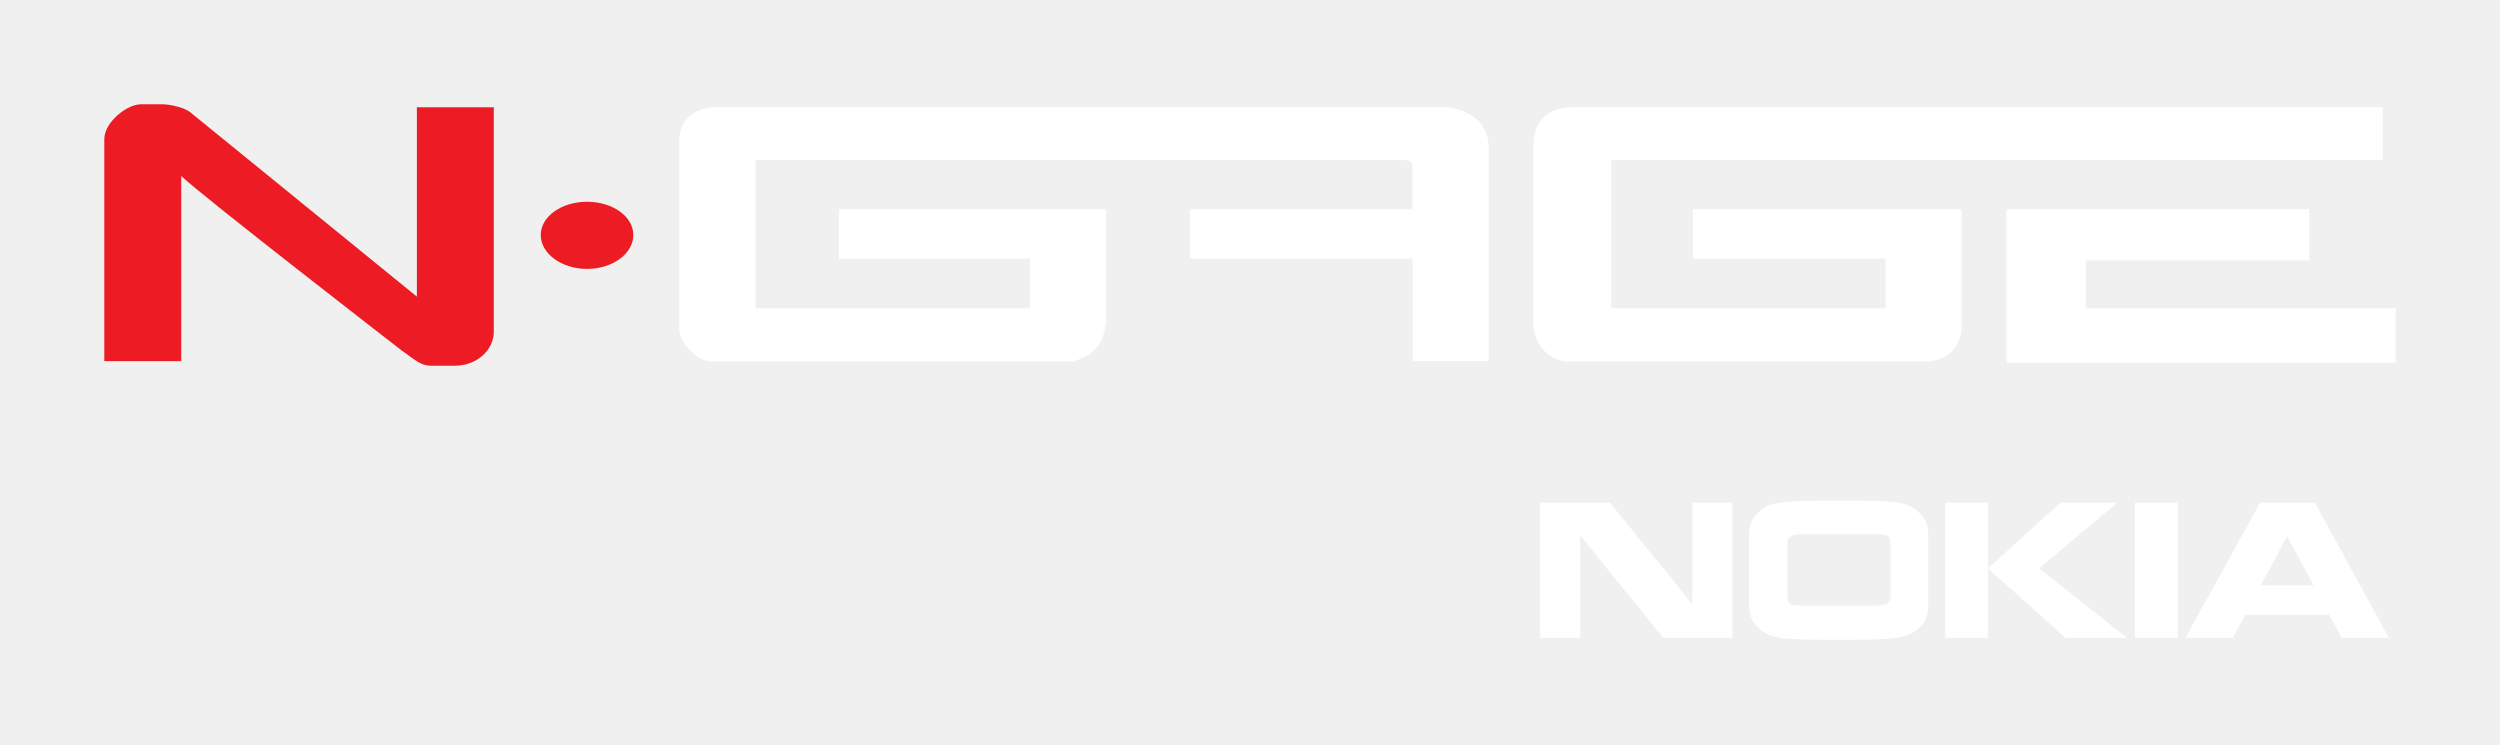
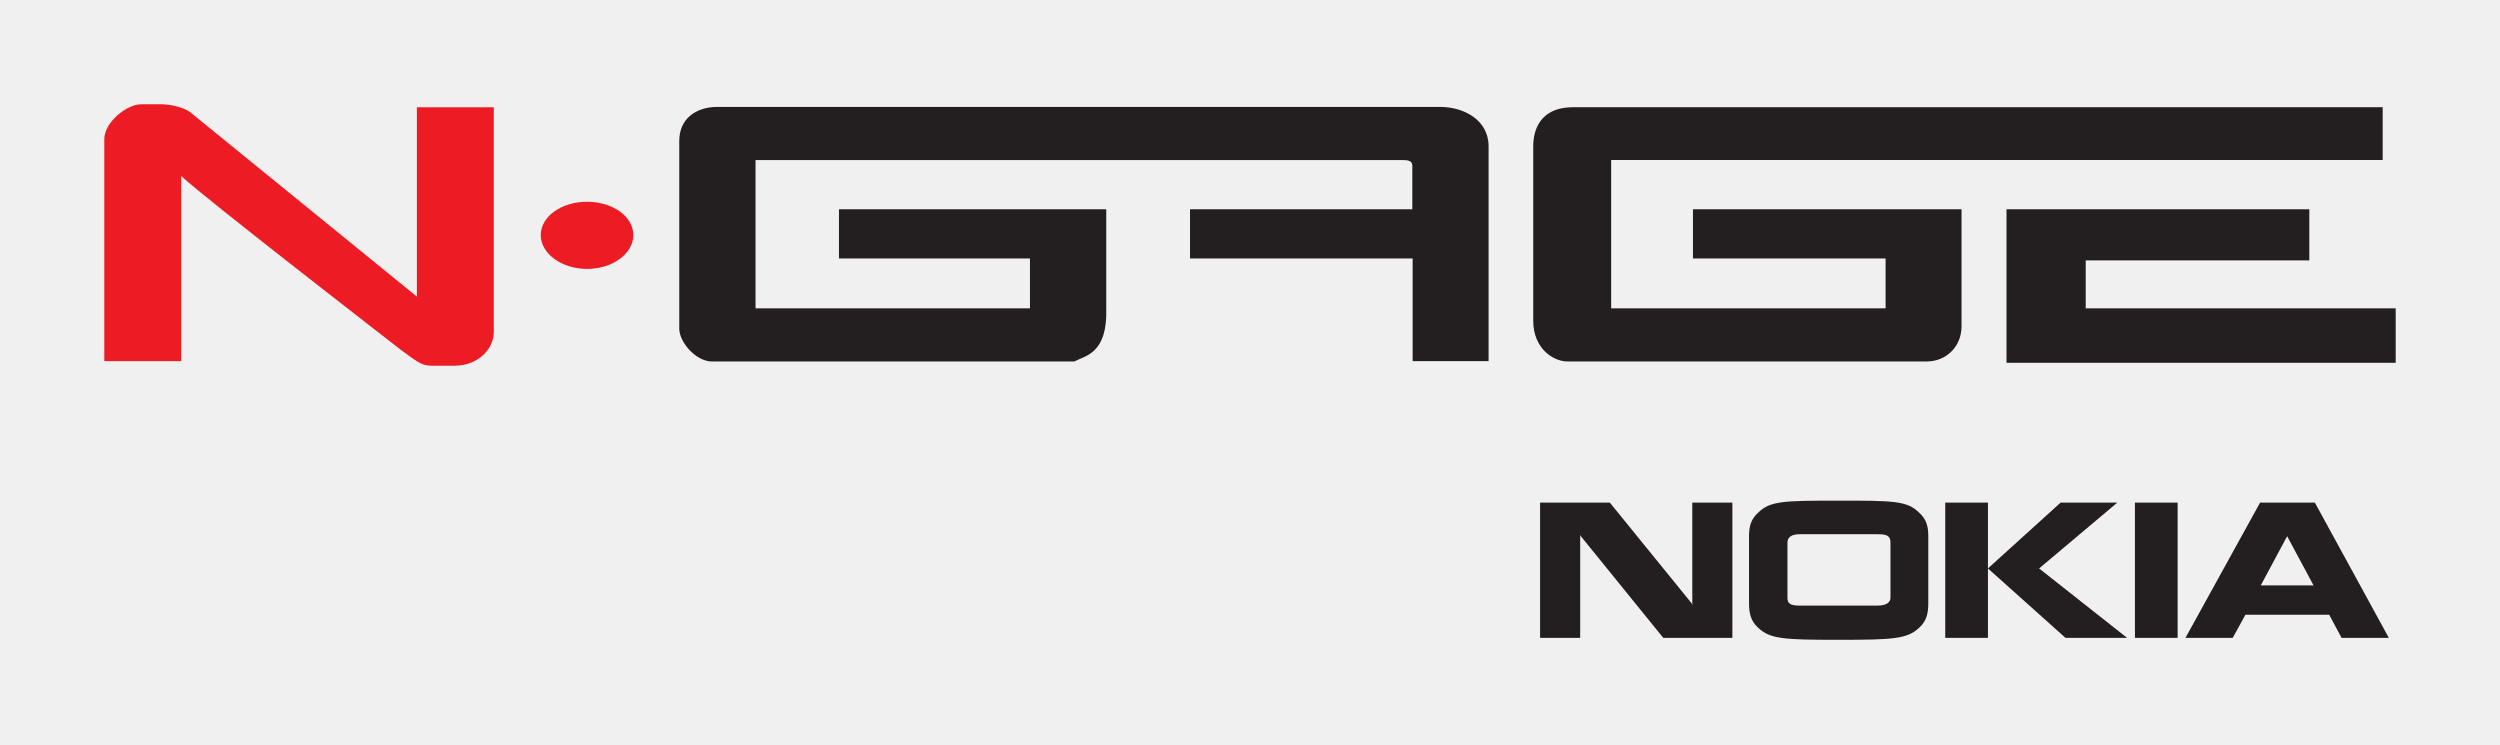
<svg xmlns="http://www.w3.org/2000/svg" height="71.344" width="239.688" version="1.1">
  <g fill-rule="evenodd" transform="translate(-230.1525,-496.7022)">
    <path d="m14.125,94.812c-1.324,0-3.5,1.71-3.5,3.344v21.281h7.375v-17.75c1.922,1.861,21.125,16.719,21.125,16.719,1.323,0.932,1.841,1.469,2.812,1.469h2.281c2.192,0,3.75-1.555,3.75-3.25v-21.531h-7.375v18.156l-21.781-17.719c-0.724-0.516-2.149-0.719-2.5-0.719h-2.188zm42.781,9.344c-2.44,0-4.438,1.41-4.438,3.188,0,1.779,1.998,3.25,4.438,3.25,2.46,0,4.438-1.471,4.438-3.25,0-1.778-1.977-3.188-4.438-3.188z" transform="translate(229.5275,411.8897)" fill="#ed1c24" />
-     <path d="m69.406,95.062c-2.088,0-3.656,1.161-3.656,3.25v18.062c0.041,1.283,1.605,3.072,3.094,3.094h34.781c1.055-0.56,3.187-0.741,3.062-5.062v-9.531h-25.625v4.719h18.312v4.781h-26.312v-14.219h62.094c0.351,0.022,0.875,0.015,0.875,0.531v4.188h-21.312v4.719h21.344v9.844h7.281v-20.594c0-2.584-2.453-3.781-4.625-3.781h-69.312zm82,0.031c-2.584,0-3.781,1.559-3.781,3.75v16.719c0,2.689,1.938,3.906,3.281,3.906h34.438c1.903,0,3.344-1.45,3.344-3.375v-11.219h-25.75v4.719h18.469v4.781h-26.312v-14.219h73.969v-5.062h-77.656zm41.594,9.781v14.719h37.312v-5.219h-29.719v-4.594h21.438v-4.906h-29.031z" transform="translate(229.5275,411.8897)" fill="#FFFFFF" />
-     <path d="m176.938,132.812c-5.228,0-6.6,0.007-7.75,1.156-0.699,0.632-0.875,1.3-0.875,2.281v6.406c0,0.965,0.176,1.71,0.875,2.344,1.15,1.082,2.46,1.156,7.688,1.156,5.231,0,6.601-0.074,7.75-1.156,0.701-0.633,0.875-1.378,0.875-2.344v-4.5-1.906c0-0.981-0.174-1.649-0.875-2.281-1.149-1.149-2.458-1.156-7.688-1.156zm-28.657,0.188v12.969h3.844v-9.875l0.062,0.125,7.906,9.75h6.625v-12.969h-3.844v9.844l-0.062-0.188-7.844-9.656h-6.688zm38.844,0,0,12.969,4.094,0,0-6.656,0-6.312-4.094,0zm4.094,6.312,7.438,6.656,5.906,0-8.438-6.656,7.5-6.312-5.438,0-6.969,6.312zm14.093-6.312v12.969h4.094v-12.969h-4.094zm12,0-7.156,12.969,4.531,0,1.219-2.219,8.031,0,1.188,2.219,4.531,0l-7.093-12.969h-5.25zm-44.125,3.031,7.469,0c0.916,0,1.219,0.179,1.219,0.812v3.781,1.5c0,0.399-0.331,0.75-1.25,0.75h-7.438c-0.914,0-1.188-0.184-1.188-0.75v-5.281c0-0.45,0.274-0.812,1.188-0.812zm46.719,0.188,2.531,4.719-5.062,0,2.531-4.719z" transform="translate(229.5275,411.8897)" fill="#FFFFFF" />
+     <path d="m69.406,95.062c-2.088,0-3.656,1.161-3.656,3.25v18.062c0.041,1.283,1.605,3.072,3.094,3.094h34.781c1.055-0.56,3.187-0.741,3.062-5.062v-9.531h-25.625v4.719h18.312v4.781h-26.312v-14.219h62.094c0.351,0.022,0.875,0.015,0.875,0.531v4.188h-21.312v4.719h21.344v9.844h7.281v-20.594c0-2.584-2.453-3.781-4.625-3.781h-69.312zm82,0.031c-2.584,0-3.781,1.559-3.781,3.75v16.719c0,2.689,1.938,3.906,3.281,3.906h34.438c1.903,0,3.344-1.45,3.344-3.375v-11.219h-25.75v4.719h18.469v4.781h-26.312v-14.219h73.969v-5.062h-77.656zm41.594,9.781v14.719h37.312v-5.219h-29.719v-4.594h21.438v-4.906h-29.031z" transform="translate(229.5275,411.8897)" fill="#231f20" />
+     <path d="m176.938,132.812c-5.228,0-6.6,0.007-7.75,1.156-0.699,0.632-0.875,1.3-0.875,2.281v6.406c0,0.965,0.176,1.71,0.875,2.344,1.15,1.082,2.46,1.156,7.688,1.156,5.231,0,6.601-0.074,7.75-1.156,0.701-0.633,0.875-1.378,0.875-2.344v-4.5-1.906c0-0.981-0.174-1.649-0.875-2.281-1.149-1.149-2.458-1.156-7.688-1.156zm-28.657,0.188v12.969h3.844v-9.875l0.062,0.125,7.906,9.75h6.625v-12.969h-3.844v9.844l-0.062-0.188-7.844-9.656h-6.688zm38.844,0,0,12.969,4.094,0,0-6.656,0-6.312-4.094,0zm4.094,6.312,7.438,6.656,5.906,0-8.438-6.656,7.5-6.312-5.438,0-6.969,6.312zm14.093-6.312v12.969h4.094v-12.969h-4.094zm12,0-7.156,12.969,4.531,0,1.219-2.219,8.031,0,1.188,2.219,4.531,0l-7.093-12.969h-5.25zm-44.125,3.031,7.469,0c0.916,0,1.219,0.179,1.219,0.812v3.781,1.5c0,0.399-0.331,0.75-1.25,0.75h-7.438c-0.914,0-1.188-0.184-1.188-0.75v-5.281c0-0.45,0.274-0.812,1.188-0.812zm46.719,0.188,2.531,4.719-5.062,0,2.531-4.719z" transform="translate(229.5275,411.8897)" fill="#231f20" />
  </g>
</svg>
